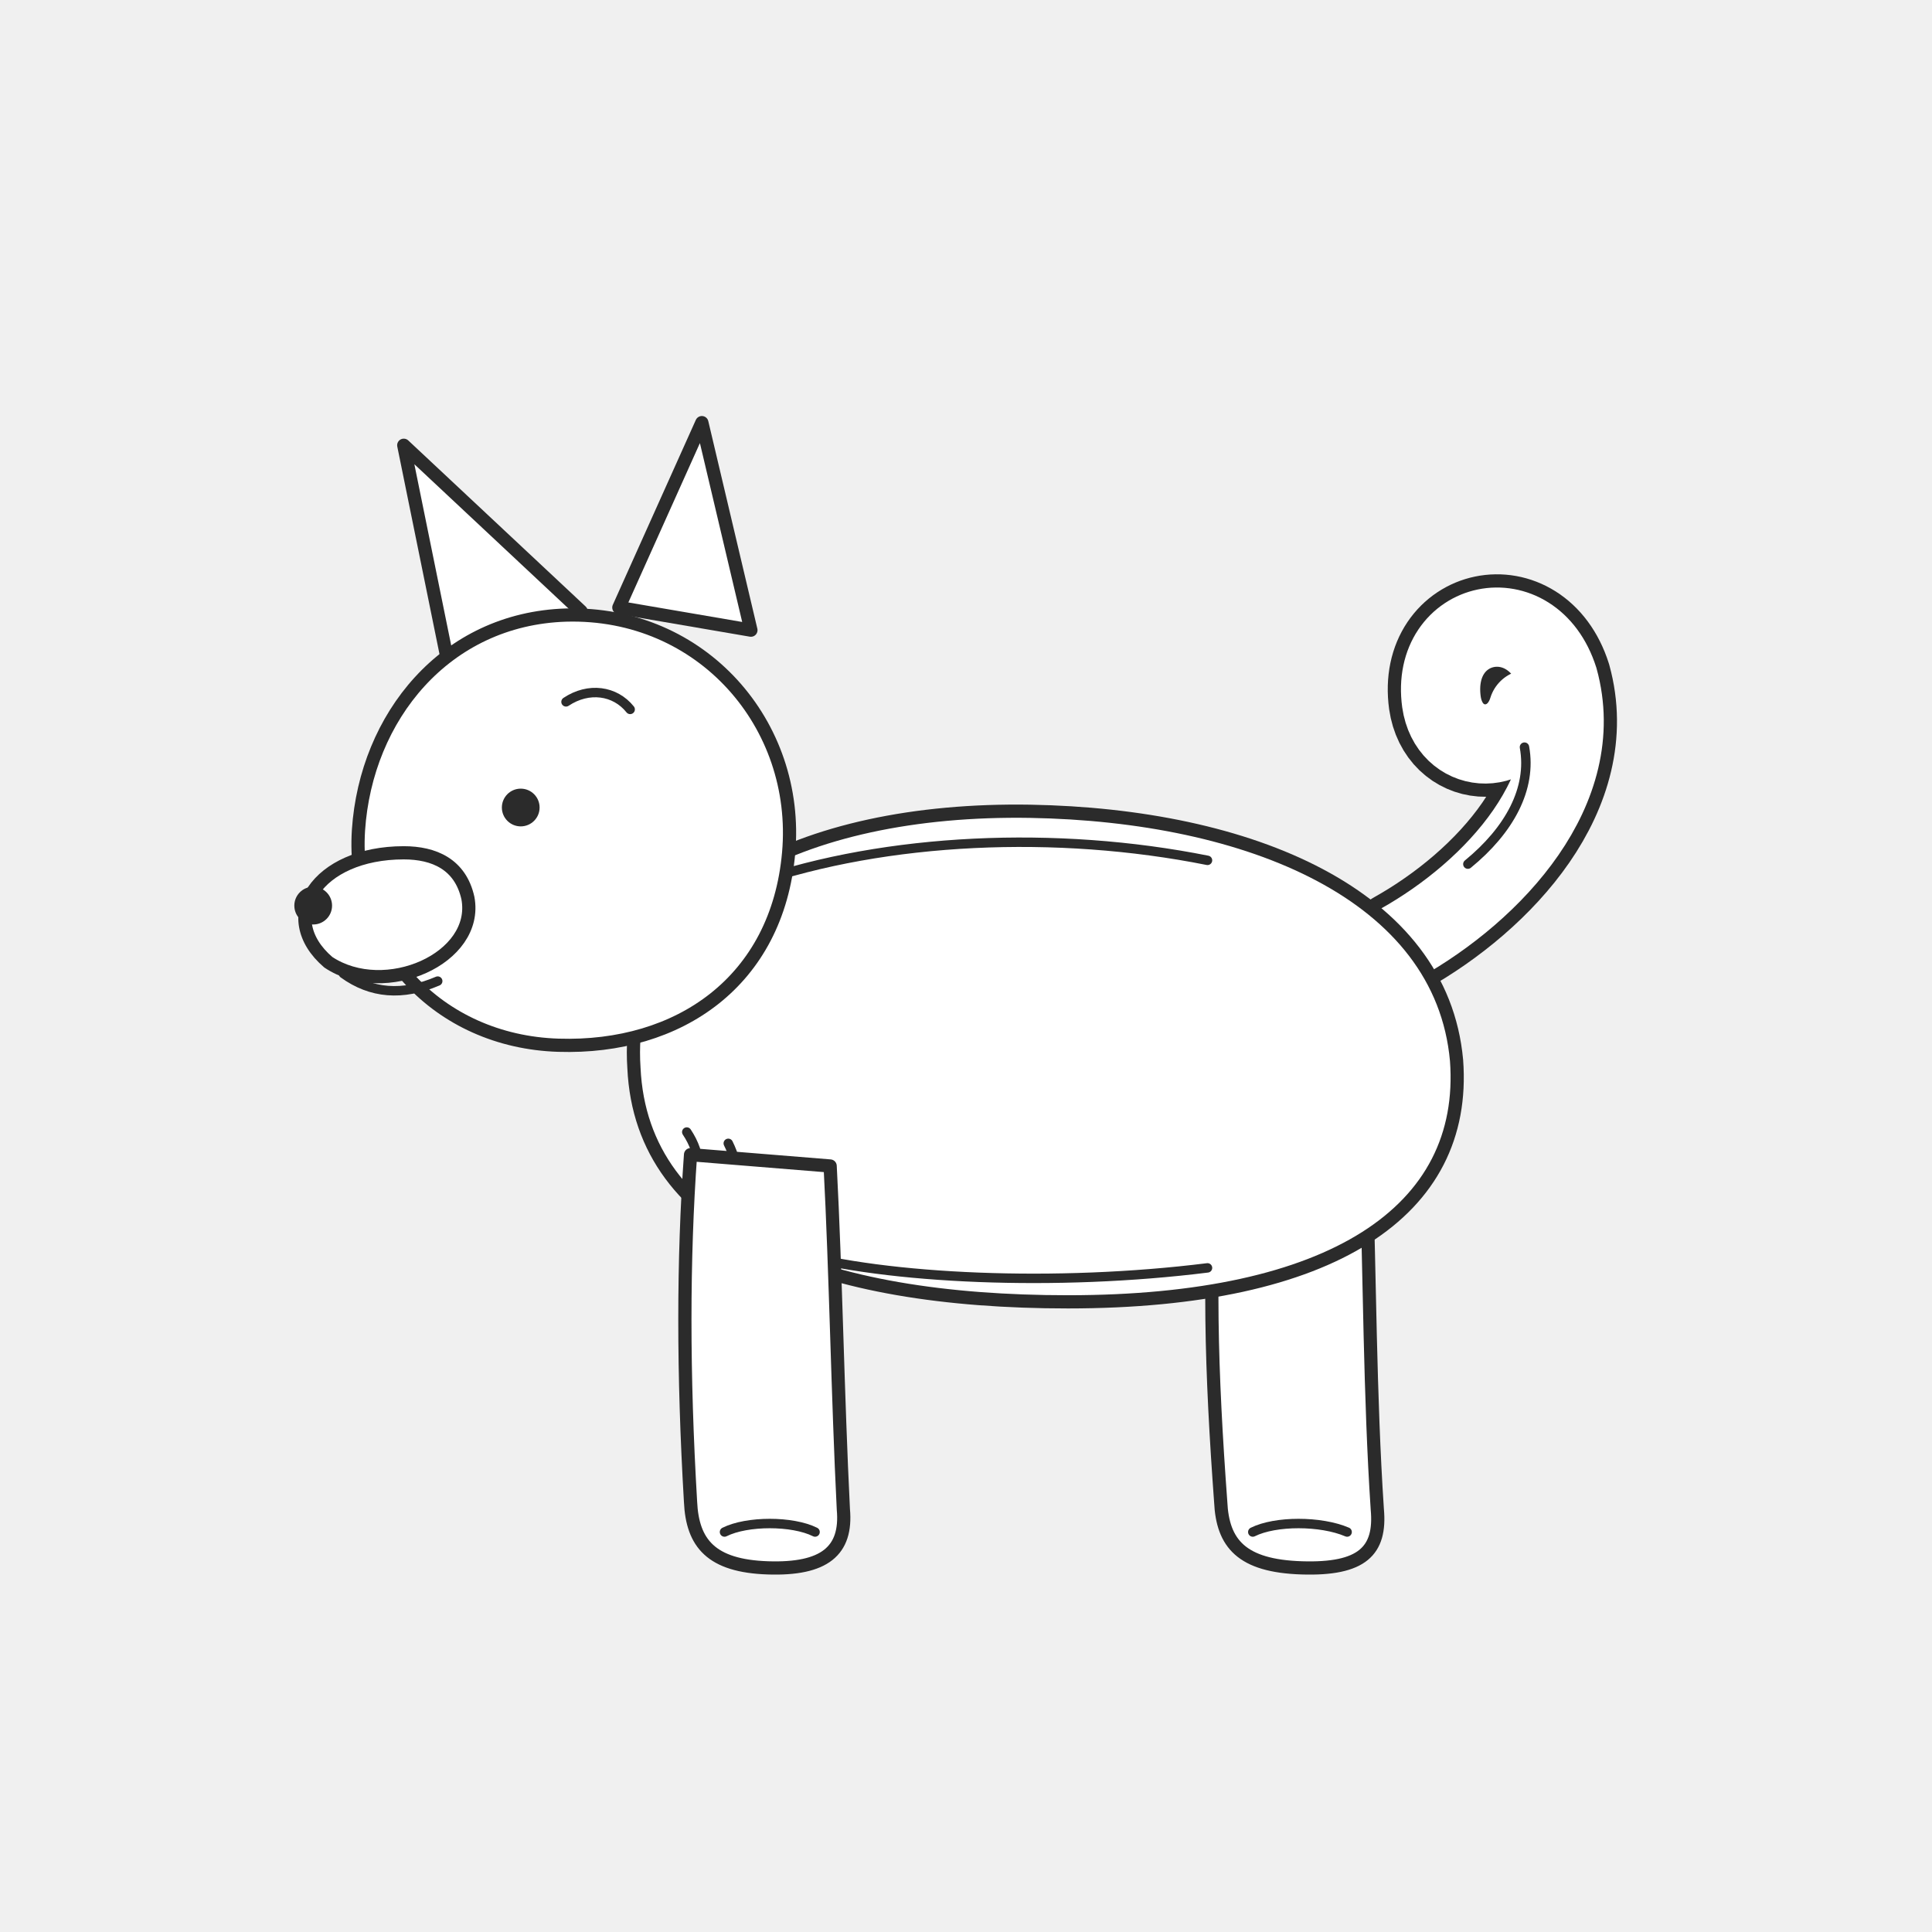
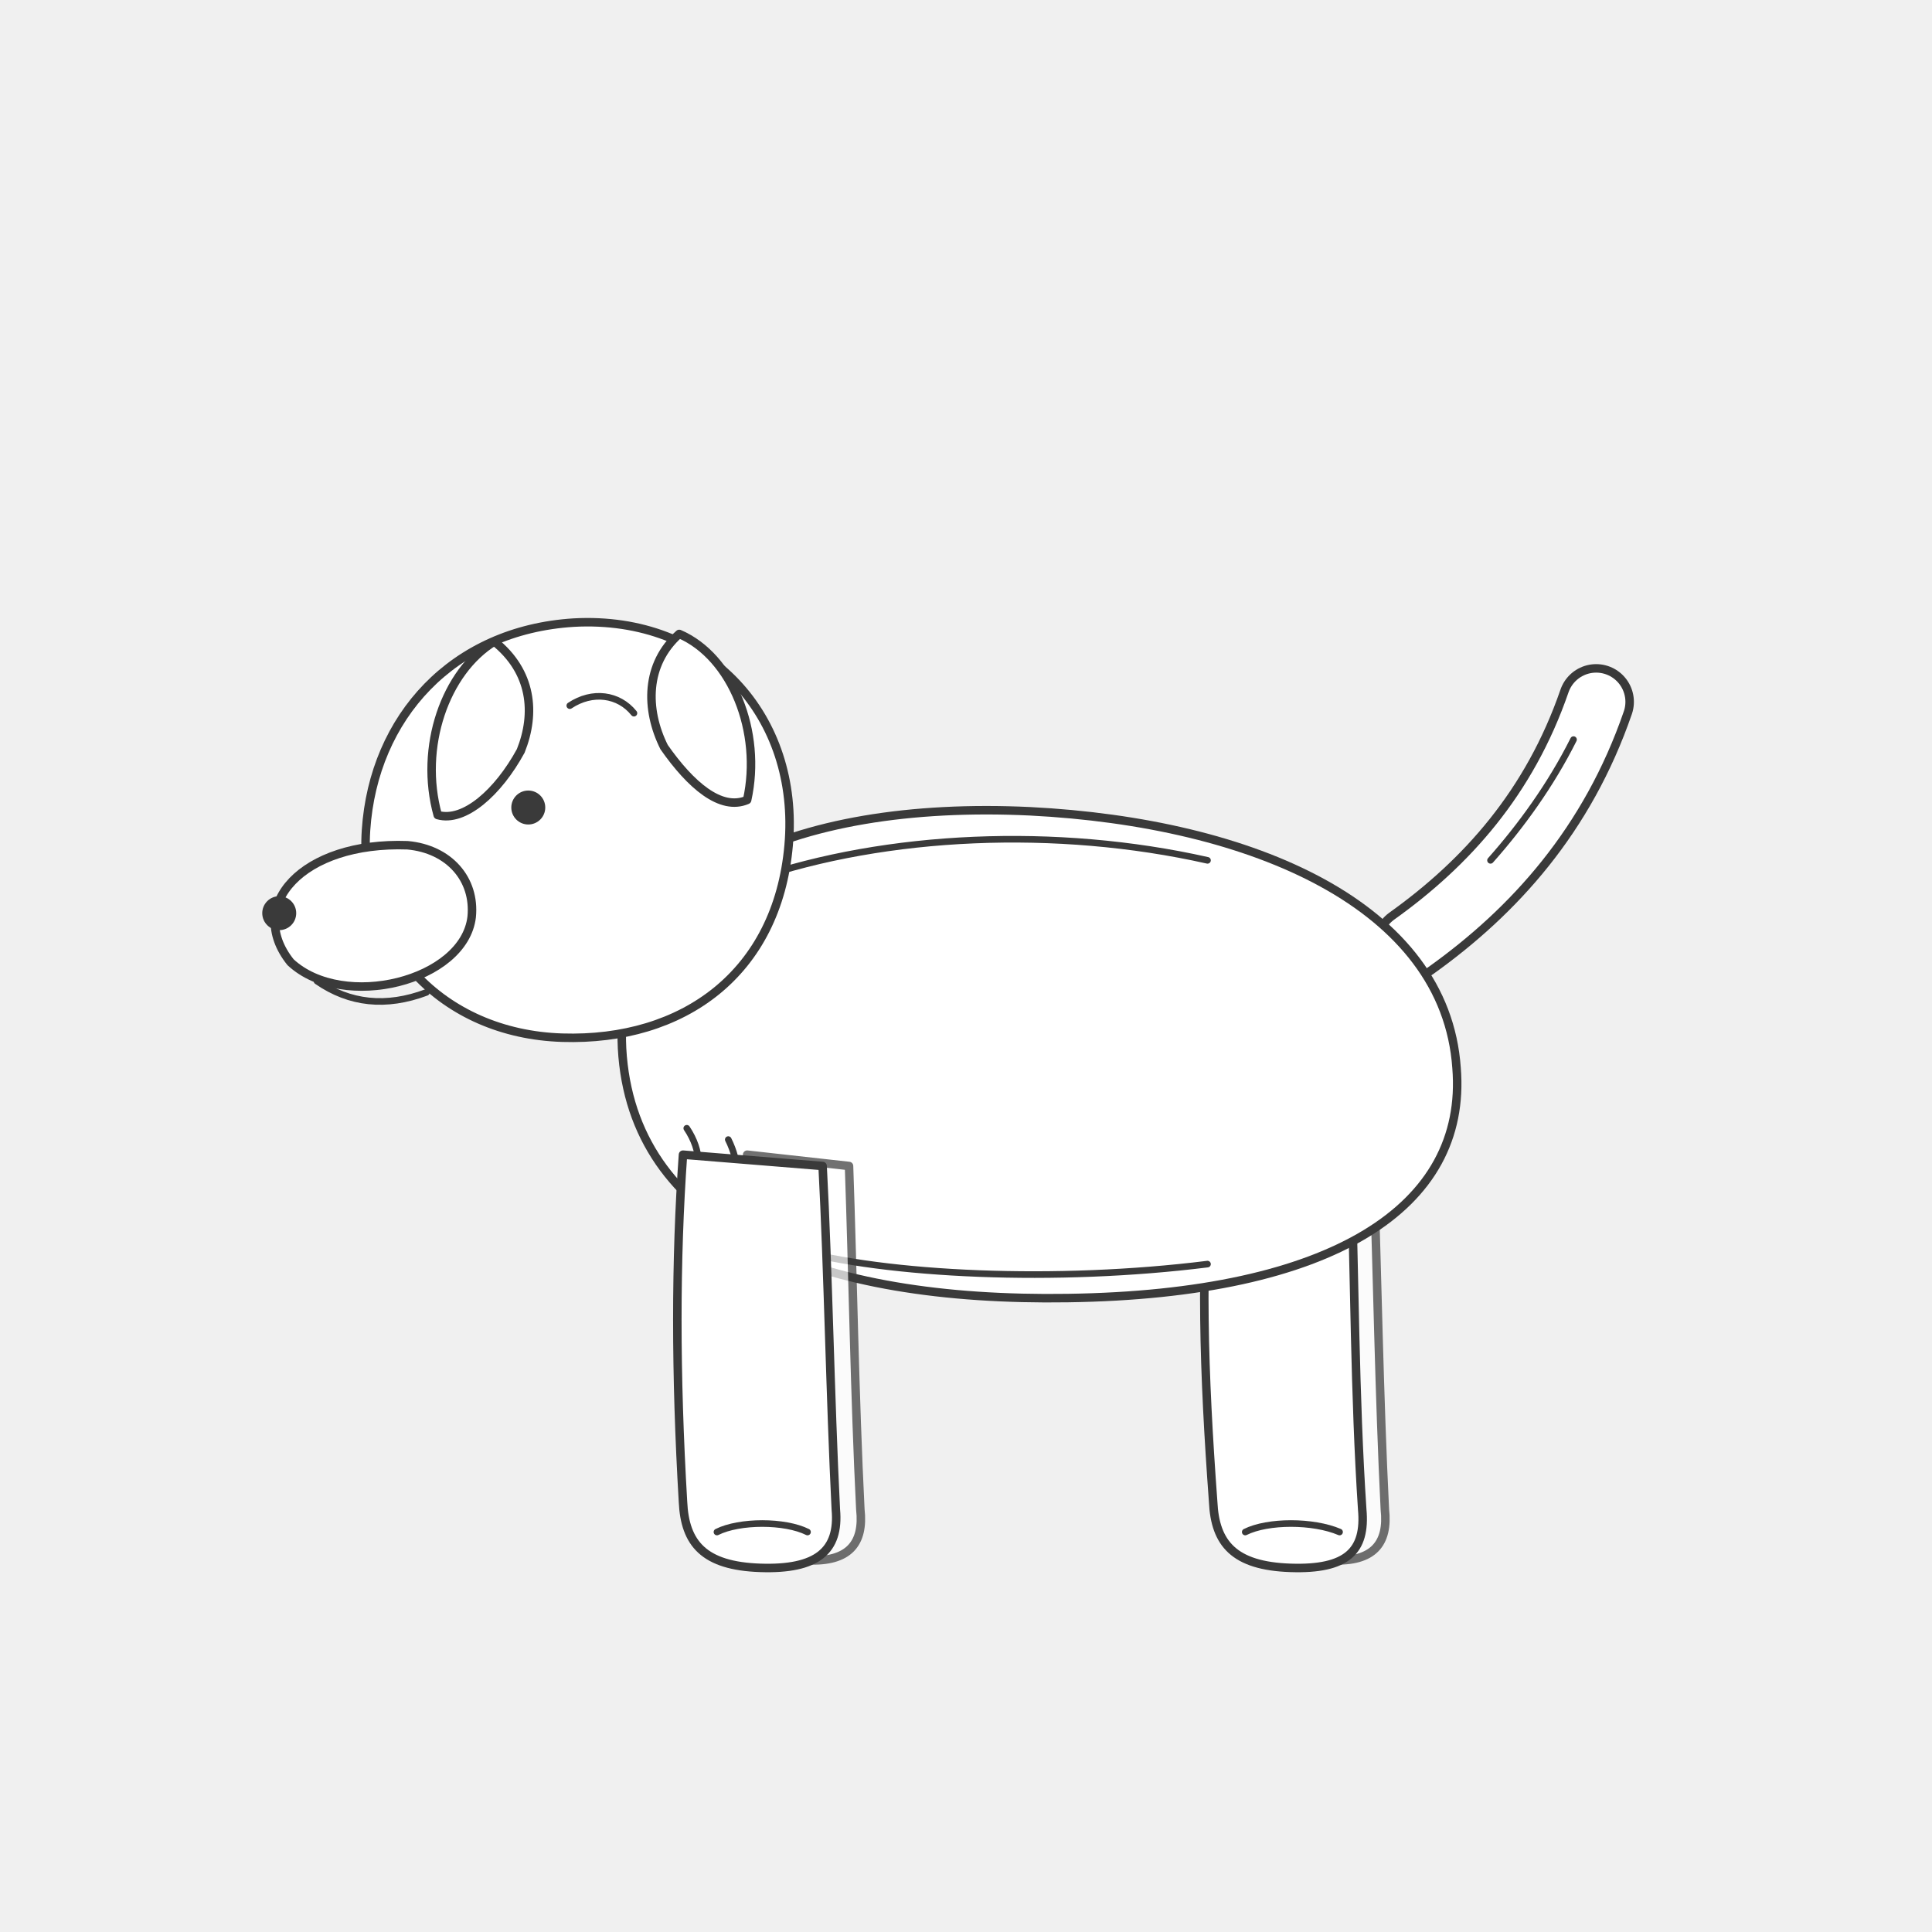
<svg xmlns="http://www.w3.org/2000/svg" viewBox="0 0 1024 1024" width="1024" height="1024">
  <defs>
    <style>
-       .ink { fill: #ffffff; stroke: #2b2b2b; stroke-width: 7; stroke-linecap: round; stroke-linejoin: round; }
-       .ink-thin { fill: none; stroke: #2b2b2b; stroke-width: 5; stroke-linecap: round; stroke-linejoin: round; }
-       .dot { fill: #2b2b2b; stroke: none; }
+       .ink { fill: #ffffff; stroke: #3a3a3a; stroke-width: 4.5; stroke-linecap: round; stroke-linejoin: round; }
+       .ink-thin { fill: none; stroke: #3a3a3a; stroke-width: 3.5; stroke-linecap: round; stroke-linejoin: round; }
+       .dot { fill: #3a3a3a; stroke: none; }
    </style>
  </defs>
  <g id="leg-back">
-     <path class="ink" d="M 646 612 C 640 668, 642 728, 647 796 C 648 818, 658 830, 690 831 C 722 832, 732 822, 730 800 C 726 740, 726 675, 724 618 Z" />
-     <path class="ink-thin" d="M 664 812 C 676 806, 700 806, 714 812" />
+     <path class="ink" d="M 672 612 C 668 668, 670 728, 674 796 C 675 816, 683 826, 706 827 C 728 828, 736 818, 734 800 C 731 740, 730 675, 728 618 Z" opacity="0.72" />
+     <path class="ink" d="M 642 612 C 636 668, 638 728, 643 796 C 644 818, 654 830, 684 831 C 714 832, 724 822, 722 800 C 718 740, 718 675, 716 618 Z" />
+     <path class="ink-thin" d="M 660 812 C 672 806, 696 806, 710 812" />
  </g>
  <g id="tail">
-     <path d="M 742 500 C 792 472, 842 418, 826 360 C 812 316, 758 328, 764 372 C 768 400, 802 402, 810 376" fill="none" stroke="#2b2b2b" stroke-width="56" stroke-linecap="round" stroke-linejoin="round" />
-     <path d="M 742 500 C 792 472, 842 418, 826 360 C 812 316, 758 328, 764 372 C 768 400, 802 402, 810 376" fill="none" stroke="#ffffff" stroke-width="42" stroke-linecap="round" stroke-linejoin="round" />
-     <path class="ink-thin" d="M 778 458 C 800 440, 812 418, 808 396" />
+     <path d="M 748 500 C 790 470, 826 430, 846 372" fill="none" stroke="#3a3a3a" stroke-width="40" stroke-linecap="round" />
+     <path d="M 748 500 C 790 470, 826 430, 846 372" fill="none" stroke="#ffffff" stroke-width="31" stroke-linecap="round" />
+     <path class="ink-thin" d="M 790 456 C 806 438, 822 416, 834 392" />
  </g>
  <g id="body">
-     <path class="ink" d="M 336 566 C 330 476, 424 428, 546 430 C 662 432, 764 474, 772 562 C 778 642, 706 690, 566 690 C 436 690, 340 654, 336 566 Z" />
-     <path class="ink-thin" d="M 400 468 C 470 444, 560 440, 640 456" />
-     <path class="ink-thin" d="M 420 664 C 470 678, 560 682, 640 672" />
-     <path class="ink-thin" d="M 364 600 C 372 612, 372 624, 366 636 M 386 606 C 392 618, 392 630, 388 640" />
+     <path class="ink" d="M 330 560 C 322 466, 420 424, 546 430 C 664 436, 766 480, 772 566 C 778 640, 706 686, 566 688 C 434 690, 338 652, 330 560 Z" />
+     <path class="ink-thin" d="M 400 466 C 470 442, 560 438, 640 456" />
+     <path class="ink-thin" d="M 420 662 C 470 676, 560 680, 640 670" />
+     <path class="ink-thin" d="M 364 598 C 372 610, 372 622, 366 634 M 386 604 C 392 616, 392 628, 388 638" />
  </g>
  <g id="leg-front">
-     <path class="ink" d="M 366 612 C 362 668, 362 728, 366 796 C 367 818, 377 830, 407 831 C 437 832, 449 822, 447 800 C 444 740, 443 675, 440 618 Z" />
-     <path class="ink-thin" d="M 384 812 C 396 806, 420 806, 432 812" />
+     <path class="ink" d="M 396 612 C 392 668, 392 728, 396 796 C 397 816, 405 826, 428 827 C 450 828, 458 818, 456 800 C 453 740, 452 675, 450 618 Z" opacity="0.72" />
+     <path class="ink" d="M 362 612 C 358 668, 358 728, 362 796 C 363 818, 373 830, 403 831 C 433 832, 445 822, 443 800 C 440 740, 439 675, 436 618 Z" />
+     <path class="ink-thin" d="M 380 812 C 392 806, 416 806, 428 812" />
  </g>
  <g id="head">
-     <path class="ink" d="M 238 354 L 214 236 L 308 324 Z" />
-     <path class="ink" d="M 328 322 L 372 224 L 398 334 Z" />
-     <path class="ink" d="M 300 326 C 372 324, 424 384, 418 452 C 412 520, 360 556, 296 554 C 232 552, 186 502, 190 440 C 194 380, 236 328, 300 326 Z" />
-     <path class="ink" d="M 214 452 C 168 452, 146 486, 174 510 C 204 530, 254 508, 248 476 C 244 458, 230 452, 214 452 Z" />
-     <circle class="dot" cx="166" cy="480" r="10" />
-     <path class="ink-thin" d="M 182 516 Q 204 532, 232 520" />
-     <circle class="dot" cx="276" cy="428" r="10" />
-     <path class="ink-thin" d="M 300 372 C 312 364, 326 366, 334 376" />
+     <path class="ink" d="M 304 330 C 376 326, 424 380, 418 448 C 412 516, 362 552, 298 550 C 234 548, 190 500, 194 440 C 198 380, 240 334, 304 330 Z" />
+     <path class="ink" d="M 262 340 C 236 356, 222 396, 232 432 C 246 436, 264 420, 276 398 C 284 378, 282 356, 262 340 Z" />
+     <path class="ink" d="M 360 336 C 388 348, 404 388, 396 424 C 382 430, 366 416, 352 396 C 342 376, 342 352, 360 336 Z" />
+     <path class="ink" d="M 216 448 C 160 446, 130 480, 154 510 C 182 536, 246 520, 250 486 C 252 466, 238 450, 216 448 Z" />
+     <circle class="dot" cx="148" cy="484" r="9" />
+     <path class="ink-thin" d="M 168 520 Q 194 538, 226 526" />
+     <circle class="dot" cx="280" cy="428" r="9" />
+     <path class="ink-thin" d="M 302 374 C 314 366, 328 368, 336 378" />
  </g>
</svg>
